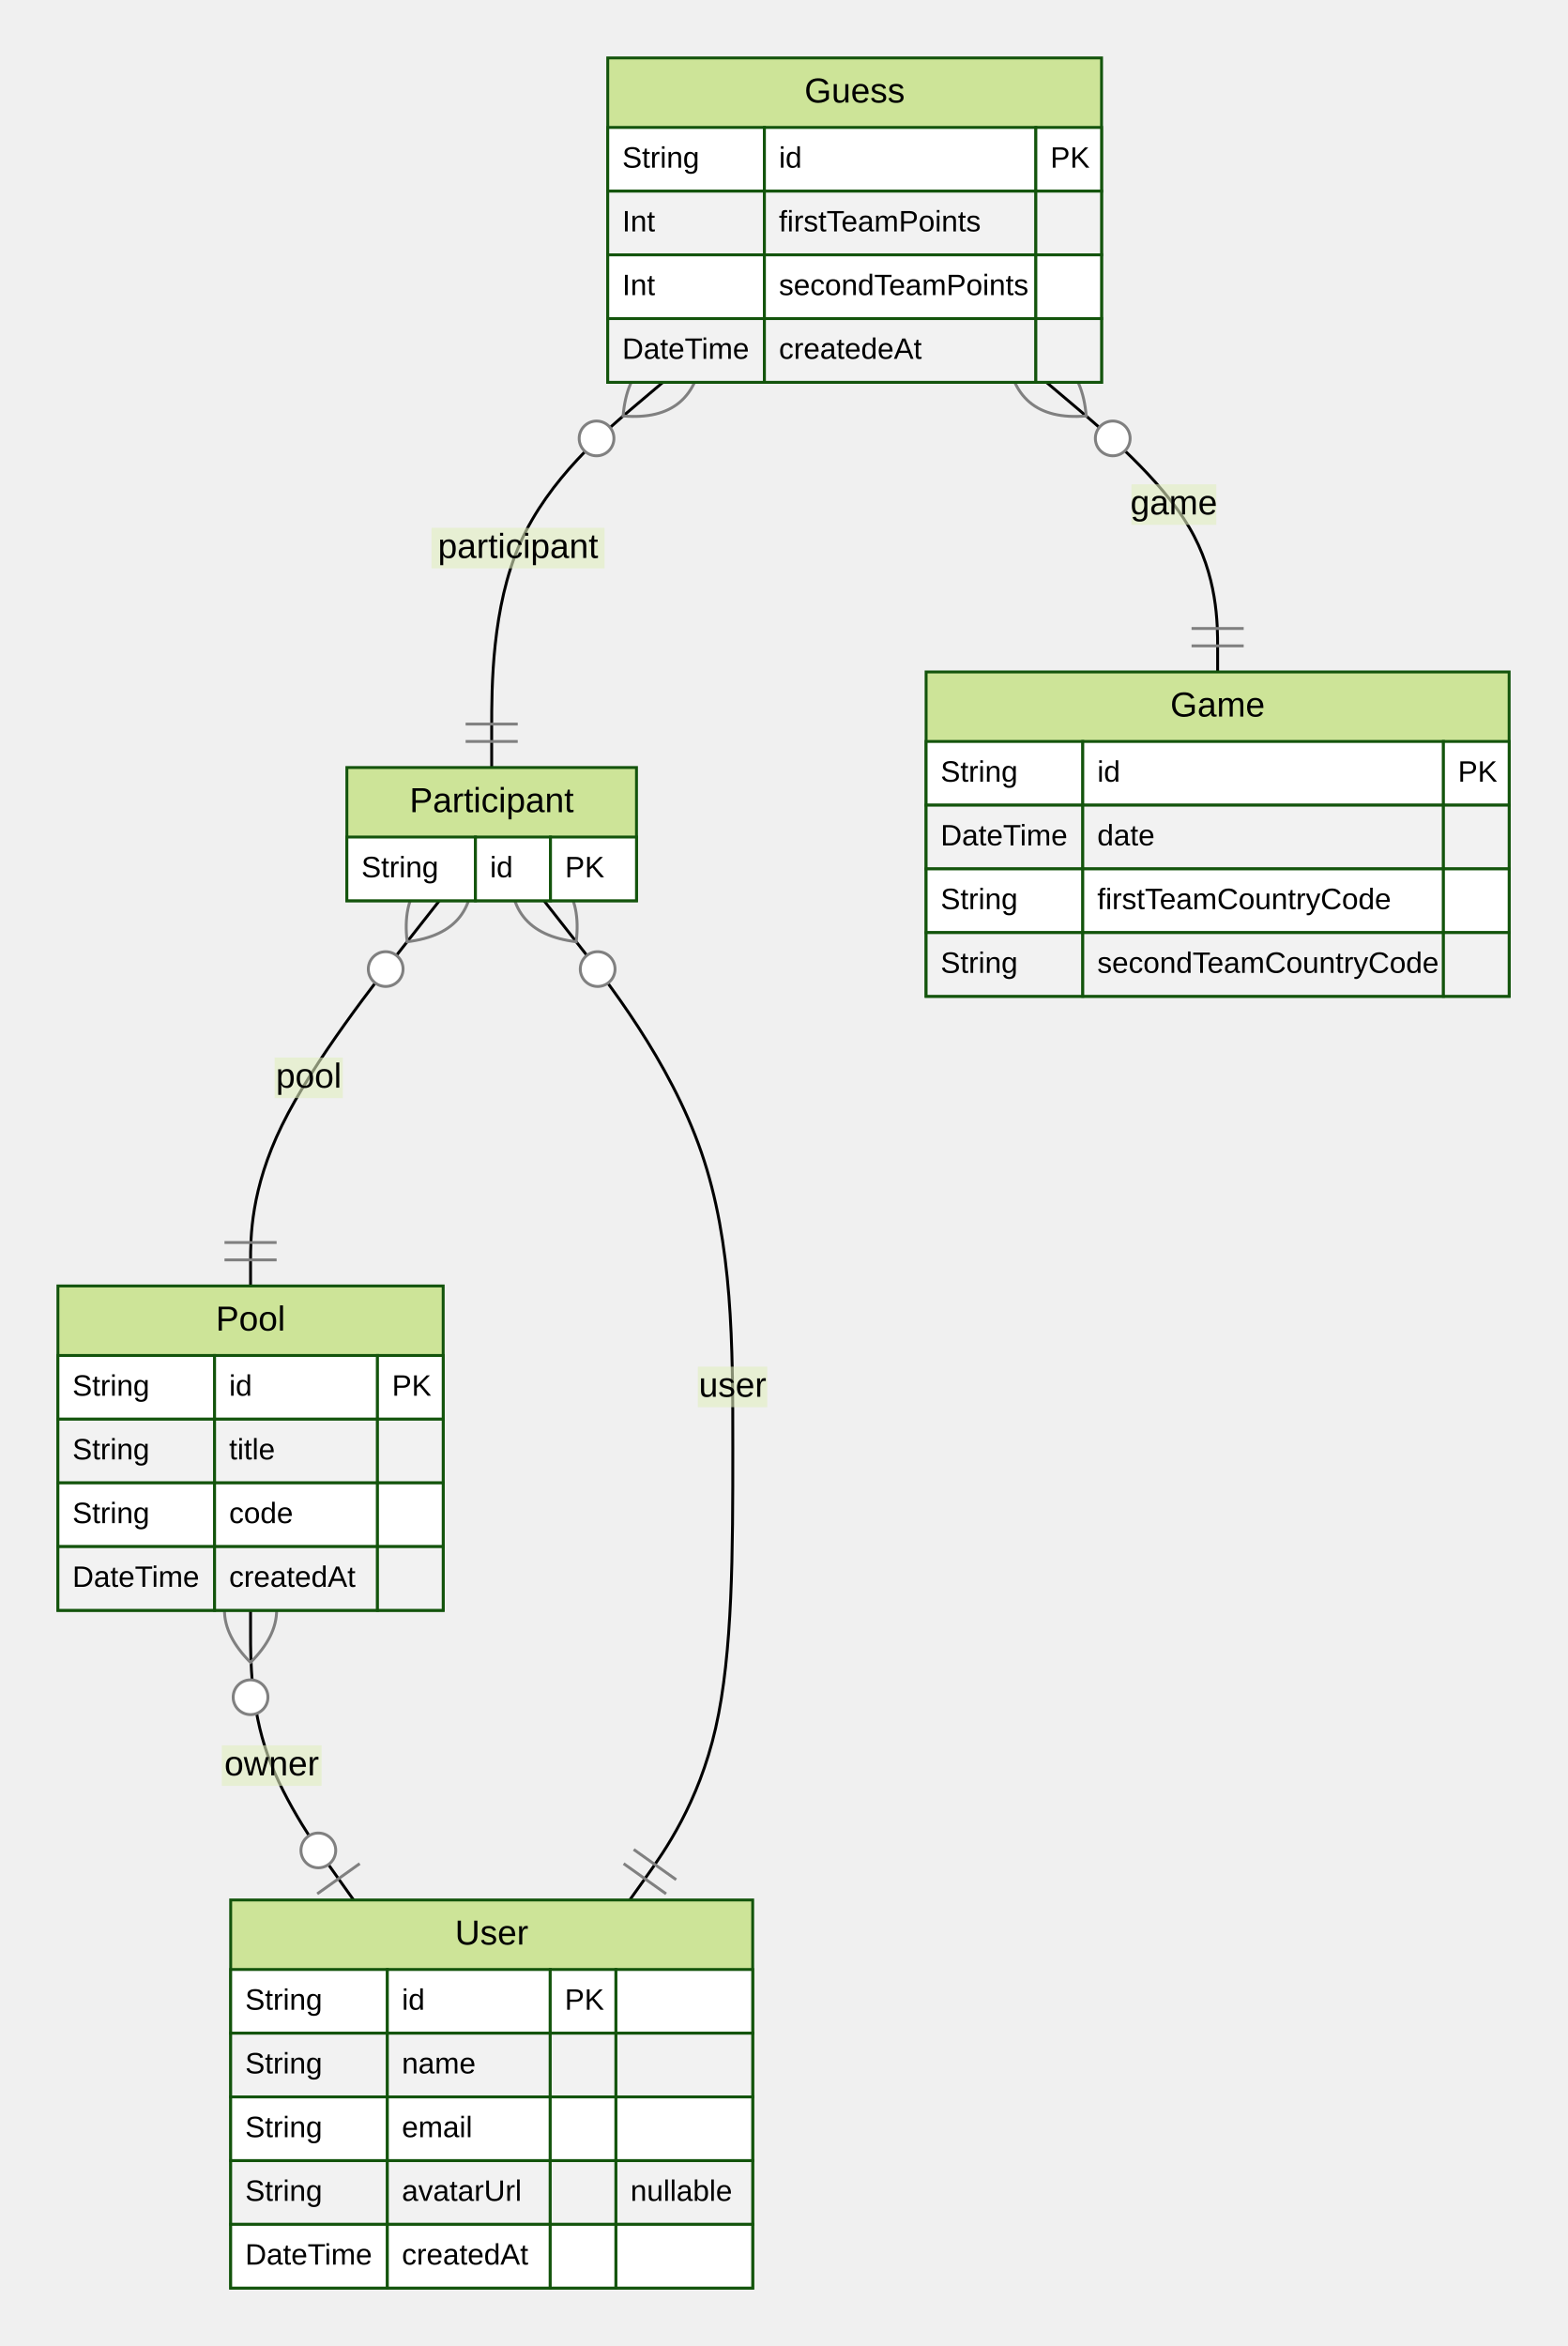
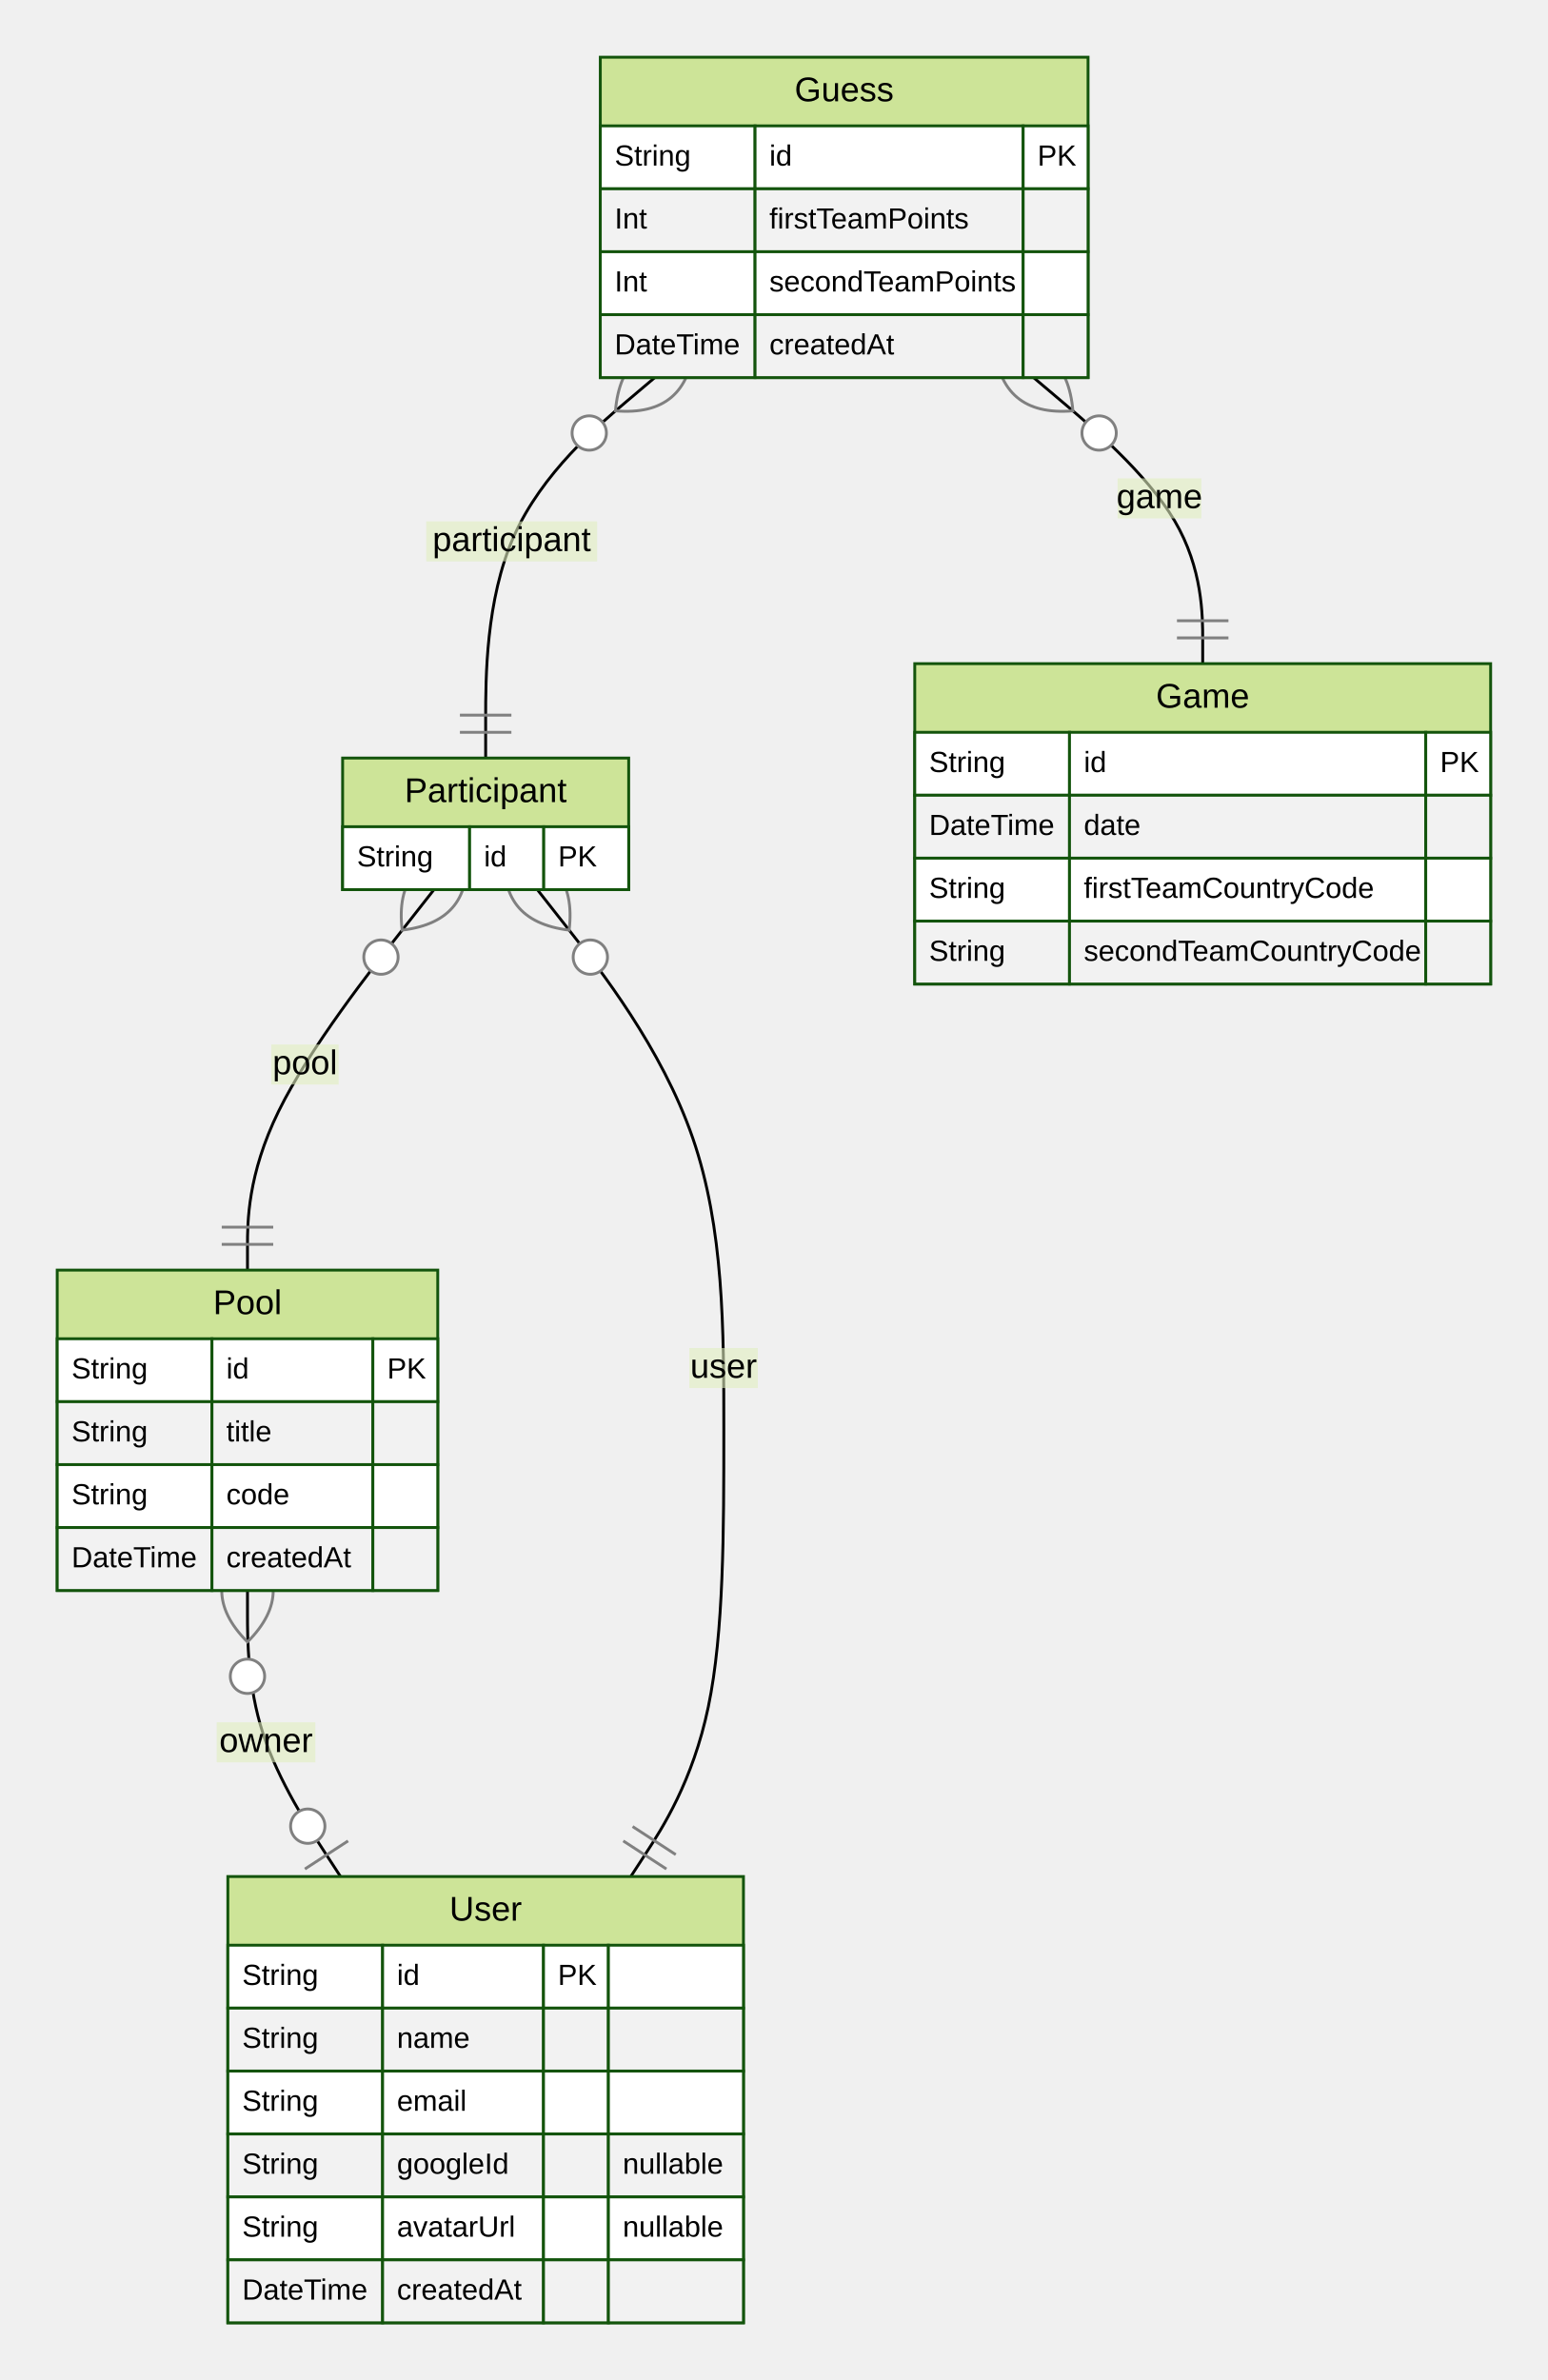
- <svg xmlns="http://www.w3.org/2000/svg" aria-labelledby="chart-title-mermaid-0 chart-desc-mermaid-0" role="img" viewBox="0 0 541.082 810" style="max-width: 541.082px; background-color: white;" width="100%" id="mermaid-0">
+ <svg xmlns="http://www.w3.org/2000/svg" aria-labelledby="chart-title-mermaid-0 chart-desc-mermaid-0" role="img" viewBox="0 0 541.082 832" style="max-width: 541.082px; background-color: white;" width="100%" id="mermaid-0">
  <style>#mermaid-0 {font-family:"trebuchet ms",verdana,arial,sans-serif;font-size:16px;fill:#000000;}#mermaid-0 .error-icon{fill:#552222;}#mermaid-0 .error-text{fill:#552222;stroke:#552222;}#mermaid-0 .edge-thickness-normal{stroke-width:2px;}#mermaid-0 .edge-thickness-thick{stroke-width:3.5px;}#mermaid-0 .edge-pattern-solid{stroke-dasharray:0;}#mermaid-0 .edge-pattern-dashed{stroke-dasharray:3;}#mermaid-0 .edge-pattern-dotted{stroke-dasharray:2;}#mermaid-0 .marker{fill:#000000;stroke:#000000;}#mermaid-0 .marker.cross{stroke:#000000;}#mermaid-0 svg{font-family:"trebuchet ms",verdana,arial,sans-serif;font-size:16px;}#mermaid-0 .entityBox{fill:#cde498;stroke:#13540c;}#mermaid-0 .attributeBoxOdd{fill:#ffffff;stroke:#13540c;}#mermaid-0 .attributeBoxEven{fill:#f2f2f2;stroke:#13540c;}#mermaid-0 .relationshipLabelBox{fill:hsl(78.158, 58.462%, 84.51%);opacity:0.7;background-color:hsl(78.158, 58.462%, 84.51%);}#mermaid-0 .relationshipLabelBox rect{opacity:0.5;}#mermaid-0 .relationshipLine{stroke:#000000;}#mermaid-0 :root{--mermaid-font-family:"trebuchet ms",verdana,arial,sans-serif;}</style>
  <g />
  <defs>
    <marker orient="auto" markerHeight="18" markerWidth="18" refY="9" refX="0" id="ONLY_ONE_START">
      <path d="M9,0 L9,18 M15,0 L15,18" fill="none" stroke="gray" />
    </marker>
  </defs>
  <defs>
    <marker orient="auto" markerHeight="18" markerWidth="18" refY="9" refX="18" id="ONLY_ONE_END">
      <path d="M3,0 L3,18 M9,0 L9,18" fill="none" stroke="gray" />
    </marker>
  </defs>
  <defs>
    <marker orient="auto" markerHeight="18" markerWidth="30" refY="9" refX="0" id="ZERO_OR_ONE_START">
      <circle r="6" cy="9" cx="21" fill="white" stroke="gray" />
      <path d="M9,0 L9,18" fill="none" stroke="gray" />
    </marker>
  </defs>
  <defs>
    <marker orient="auto" markerHeight="18" markerWidth="30" refY="9" refX="30" id="ZERO_OR_ONE_END">
      <circle r="6" cy="9" cx="9" fill="white" stroke="gray" />
      <path d="M21,0 L21,18" fill="none" stroke="gray" />
    </marker>
  </defs>
  <defs>
    <marker orient="auto" markerHeight="36" markerWidth="45" refY="18" refX="18" id="ONE_OR_MORE_START">
      <path d="M0,18 Q 18,0 36,18 Q 18,36 0,18 M42,9 L42,27" fill="none" stroke="gray" />
    </marker>
  </defs>
  <defs>
    <marker orient="auto" markerHeight="36" markerWidth="45" refY="18" refX="27" id="ONE_OR_MORE_END">
      <path d="M3,9 L3,27 M9,18 Q27,0 45,18 Q27,36 9,18" fill="none" stroke="gray" />
    </marker>
  </defs>
  <defs>
    <marker orient="auto" markerHeight="36" markerWidth="57" refY="18" refX="18" id="ZERO_OR_MORE_START">
      <circle r="6" cy="18" cx="48" fill="white" stroke="gray" />
      <path d="M0,18 Q18,0 36,18 Q18,36 0,18" fill="none" stroke="gray" />
    </marker>
  </defs>
  <defs>
    <marker orient="auto" markerHeight="36" markerWidth="57" refY="18" refX="39" id="ZERO_OR_MORE_END">
      <circle r="6" cy="18" cx="9" fill="white" stroke="gray" />
      <path d="M21,18 Q39,0 57,18 Q39,36 21,18" fill="none" stroke="gray" />
    </marker>
  </defs>
-   <path marker-start="url(#ZERO_OR_MORE_START)" marker-end="url(#ZERO_OR_ONE_END)" fill="none" stroke="gray" d="M86.513,556L86.513,564.333C86.513,572.667,86.513,589.333,92.443,606C98.373,622.667,110.233,639.333,116.163,647.667L122.093,656" class="er relationshipLine" />
-   <path marker-start="url(#ZERO_OR_MORE_START)" marker-end="url(#ONLY_ONE_END)" fill="none" stroke="gray" d="M187.835,311L198.7,324.833C209.565,338.667,231.296,366.333,242.161,397.833C253.026,429.333,253.026,464.667,253.026,500C253.026,535.333,253.026,570.667,247.096,596.667C241.167,622.667,229.307,639.333,223.377,647.667L217.447,656" class="er relationshipLine" />
+   <path marker-start="url(#ZERO_OR_MORE_START)" marker-end="url(#ZERO_OR_ONE_END)" fill="none" stroke="gray" d="M86.513,556L86.513,564.333C86.513,572.667,86.513,589.333,91.934,606C97.354,622.667,108.195,639.333,113.615,647.667L119.035,656" class="er relationshipLine" />
+   <path marker-start="url(#ZERO_OR_MORE_START)" marker-end="url(#ONLY_ONE_END)" fill="none" stroke="gray" d="M187.835,311L198.7,324.833C209.565,338.667,231.296,366.333,242.161,397.833C253.026,429.333,253.026,464.667,253.026,500C253.026,535.333,253.026,570.667,247.606,596.667C242.186,622.667,231.345,639.333,225.925,647.667L220.504,656" class="er relationshipLine" />
  <path marker-start="url(#ZERO_OR_MORE_START)" marker-end="url(#ONLY_ONE_END)" fill="none" stroke="gray" d="M151.705,311L140.839,324.833C129.974,338.667,108.244,366.333,97.378,388.5C86.513,410.667,86.513,427.333,86.513,435.667L86.513,444" class="er relationshipLine" />
  <path marker-start="url(#ZERO_OR_MORE_START)" marker-end="url(#ONLY_ONE_END)" fill="none" stroke="gray" d="M228.887,132L219.034,140.333C209.181,148.667,189.476,165.333,179.623,187.5C169.77,209.667,169.77,237.333,169.77,251.167L169.77,265" class="er relationshipLine" />
  <path marker-start="url(#ZERO_OR_MORE_START)" marker-end="url(#ONLY_ONE_END)" fill="none" stroke="gray" d="M361.309,132L371.162,140.333C381.015,148.667,400.72,165.333,410.573,182C420.426,198.667,420.426,215.333,420.426,223.667L420.426,232" class="er relationshipLine" />
  <g transform="translate(20,444 )" id="Pool">
    <rect height="112" width="133.026" y="0" x="0" stroke="gray" fill-opacity="100%" fill="honeydew" class="er entityBox" />
    <text transform="translate(66.51321,12)" style="font-family: &quot;trebuchet ms&quot;, verdana, arial, sans-serif;; font-size: 12px" text-anchor="middle" dominant-baseline="middle" y="0" x="0" id="entity-Pool" class="er entityLabel">Pool</text>
    <rect height="22" width="54.096" y="24" x="0" stroke="gray" fill-opacity="100%" fill="honeydew" class="er attributeBoxOdd" />
    <text transform="translate(5,35)" style="font-family: &quot;trebuchet ms&quot;, verdana, arial, sans-serif;; font-size: 10.2px" text-anchor="left" dominant-baseline="middle" y="0" x="0" id="entity-Pool-attr-1-type" class="er entityLabel">String</text>
    <rect height="22" width="56.243" y="24" x="54.096" stroke="gray" fill-opacity="100%" fill="honeydew" class="er attributeBoxOdd" />
    <text transform="translate(59.09555,35)" style="font-family: &quot;trebuchet ms&quot;, verdana, arial, sans-serif;; font-size: 10.2px" text-anchor="left" dominant-baseline="middle" y="0" x="0" id="entity-Pool-attr-1-name" class="er entityLabel">id</text>
    <rect height="22" width="22.688" y="24" x="110.339" stroke="gray" fill-opacity="100%" fill="honeydew" class="er attributeBoxOdd" />
    <text transform="translate(115.3387,35)" style="font-family: &quot;trebuchet ms&quot;, verdana, arial, sans-serif;; font-size: 10.2px" text-anchor="left" dominant-baseline="middle" y="0" x="0" id="entity-Pool-attr-1-key" class="er entityLabel">PK</text>
    <rect height="22" width="54.096" y="46" x="0" stroke="gray" fill-opacity="100%" fill="honeydew" class="er attributeBoxEven" />
    <text transform="translate(5,57)" style="font-family: &quot;trebuchet ms&quot;, verdana, arial, sans-serif;; font-size: 10.2px" text-anchor="left" dominant-baseline="middle" y="0" x="0" id="entity-Pool-attr-2-type" class="er entityLabel">String</text>
    <rect height="22" width="56.243" y="46" x="54.096" stroke="gray" fill-opacity="100%" fill="honeydew" class="er attributeBoxEven" />
    <text transform="translate(59.09555,57)" style="font-family: &quot;trebuchet ms&quot;, verdana, arial, sans-serif;; font-size: 10.2px" text-anchor="left" dominant-baseline="middle" y="0" x="0" id="entity-Pool-attr-2-name" class="er entityLabel">title</text>
    <rect height="22" width="22.688" y="46" x="110.339" stroke="gray" fill-opacity="100%" fill="honeydew" class="er attributeBoxEven" />
    <text transform="translate(115.3387,57)" style="font-family: &quot;trebuchet ms&quot;, verdana, arial, sans-serif;; font-size: 10.2px" text-anchor="left" dominant-baseline="middle" y="0" x="0" id="entity-Pool-attr-2-key" class="er entityLabel" />
    <rect height="22" width="54.096" y="68" x="0" stroke="gray" fill-opacity="100%" fill="honeydew" class="er attributeBoxOdd" />
    <text transform="translate(5,79)" style="font-family: &quot;trebuchet ms&quot;, verdana, arial, sans-serif;; font-size: 10.2px" text-anchor="left" dominant-baseline="middle" y="0" x="0" id="entity-Pool-attr-3-type" class="er entityLabel">String</text>
    <rect height="22" width="56.243" y="68" x="54.096" stroke="gray" fill-opacity="100%" fill="honeydew" class="er attributeBoxOdd" />
    <text transform="translate(59.09555,79)" style="font-family: &quot;trebuchet ms&quot;, verdana, arial, sans-serif;; font-size: 10.2px" text-anchor="left" dominant-baseline="middle" y="0" x="0" id="entity-Pool-attr-3-name" class="er entityLabel">code</text>
    <rect height="22" width="22.688" y="68" x="110.339" stroke="gray" fill-opacity="100%" fill="honeydew" class="er attributeBoxOdd" />
    <text transform="translate(115.3387,79)" style="font-family: &quot;trebuchet ms&quot;, verdana, arial, sans-serif;; font-size: 10.2px" text-anchor="left" dominant-baseline="middle" y="0" x="0" id="entity-Pool-attr-3-key" class="er entityLabel" />
    <rect height="22" width="54.096" y="90" x="0" stroke="gray" fill-opacity="100%" fill="honeydew" class="er attributeBoxEven" />
    <text transform="translate(5,101)" style="font-family: &quot;trebuchet ms&quot;, verdana, arial, sans-serif;; font-size: 10.2px" text-anchor="left" dominant-baseline="middle" y="0" x="0" id="entity-Pool-attr-4-type" class="er entityLabel">DateTime</text>
    <rect height="22" width="56.243" y="90" x="54.096" stroke="gray" fill-opacity="100%" fill="honeydew" class="er attributeBoxEven" />
    <text transform="translate(59.09555,101)" style="font-family: &quot;trebuchet ms&quot;, verdana, arial, sans-serif;; font-size: 10.2px" text-anchor="left" dominant-baseline="middle" y="0" x="0" id="entity-Pool-attr-4-name" class="er entityLabel">createdAt</text>
    <rect height="22" width="22.688" y="90" x="110.339" stroke="gray" fill-opacity="100%" fill="honeydew" class="er attributeBoxEven" />
    <text transform="translate(115.3387,101)" style="font-family: &quot;trebuchet ms&quot;, verdana, arial, sans-serif;; font-size: 10.2px" text-anchor="left" dominant-baseline="middle" y="0" x="0" id="entity-Pool-attr-4-key" class="er entityLabel" />
  </g>
  <g transform="translate(119.7698,265 )" id="Participant">
    <rect height="46" width="100" y="0" x="0" stroke="gray" fill-opacity="100%" fill="honeydew" class="er entityBox" />
    <text transform="translate(50,12)" style="font-family: &quot;trebuchet ms&quot;, verdana, arial, sans-serif;; font-size: 12px" text-anchor="middle" dominant-baseline="middle" y="0" x="0" id="entity-Participant" class="er entityLabel">Participant</text>
    <rect height="22" width="44.399" y="24" x="0" stroke="gray" fill-opacity="100%" fill="honeydew" class="er attributeBoxOdd" />
    <text transform="translate(5,35)" style="font-family: &quot;trebuchet ms&quot;, verdana, arial, sans-serif;; font-size: 10.2px" text-anchor="left" dominant-baseline="middle" y="0" x="0" id="entity-Participant-attr-1-type" class="er entityLabel">String</text>
    <rect height="22" width="25.911" y="24" x="44.399" stroke="gray" fill-opacity="100%" fill="honeydew" class="er attributeBoxOdd" />
    <text transform="translate(49.39862,35)" style="font-family: &quot;trebuchet ms&quot;, verdana, arial, sans-serif;; font-size: 10.2px" text-anchor="left" dominant-baseline="middle" y="0" x="0" id="entity-Participant-attr-1-name" class="er entityLabel">id</text>
    <rect height="22" width="29.69" y="24" x="70.31" stroke="gray" fill-opacity="100%" fill="honeydew" class="er attributeBoxOdd" />
    <text transform="translate(75.30976,35)" style="font-family: &quot;trebuchet ms&quot;, verdana, arial, sans-serif;; font-size: 10.2px" text-anchor="left" dominant-baseline="middle" y="0" x="0" id="entity-Participant-attr-1-key" class="er entityLabel">PK</text>
  </g>
  <g transform="translate(79.65034,656 )" id="User">
-     <rect height="134" width="180.239" y="0" x="0" stroke="gray" fill-opacity="100%" fill="honeydew" class="er entityBox" />
+     <rect height="156" width="180.239" y="0" x="0" stroke="gray" fill-opacity="100%" fill="honeydew" class="er entityBox" />
    <text transform="translate(90.11948,12)" style="font-family: &quot;trebuchet ms&quot;, verdana, arial, sans-serif;; font-size: 12px" text-anchor="middle" dominant-baseline="middle" y="0" x="0" id="entity-User" class="er entityLabel">User</text>
    <rect height="22" width="54.096" y="24" x="0" stroke="gray" fill-opacity="100%" fill="honeydew" class="er attributeBoxOdd" />
    <text transform="translate(5,35)" style="font-family: &quot;trebuchet ms&quot;, verdana, arial, sans-serif;; font-size: 10.2px" text-anchor="left" dominant-baseline="middle" y="0" x="0" id="entity-User-attr-1-type" class="er entityLabel">String</text>
    <rect height="22" width="56.243" y="24" x="54.096" stroke="gray" fill-opacity="100%" fill="honeydew" class="er attributeBoxOdd" />
    <text transform="translate(59.09555,35)" style="font-family: &quot;trebuchet ms&quot;, verdana, arial, sans-serif;; font-size: 10.2px" text-anchor="left" dominant-baseline="middle" y="0" x="0" id="entity-User-attr-1-name" class="er entityLabel">id</text>
    <rect height="22" width="22.688" y="24" x="110.339" stroke="gray" fill-opacity="100%" fill="honeydew" class="er attributeBoxOdd" />
    <text transform="translate(115.3387,35)" style="font-family: &quot;trebuchet ms&quot;, verdana, arial, sans-serif;; font-size: 10.2px" text-anchor="left" dominant-baseline="middle" y="0" x="0" id="entity-User-attr-1-key" class="er entityLabel">PK</text>
    <rect height="22" width="47.213" y="24" x="133.026" stroke="gray" fill-opacity="100%" fill="honeydew" class="er attributeBoxOdd" />
    <text transform="translate(138.0264,35)" style="font-family: &quot;trebuchet ms&quot;, verdana, arial, sans-serif;; font-size: 10.2px" text-anchor="left" dominant-baseline="middle" y="0" x="0" id="entity-User-attr-1-comment" class="er entityLabel" />
    <rect height="22" width="54.096" y="46" x="0" stroke="gray" fill-opacity="100%" fill="honeydew" class="er attributeBoxEven" />
    <text transform="translate(5,57)" style="font-family: &quot;trebuchet ms&quot;, verdana, arial, sans-serif;; font-size: 10.2px" text-anchor="left" dominant-baseline="middle" y="0" x="0" id="entity-User-attr-2-type" class="er entityLabel">String</text>
    <rect height="22" width="56.243" y="46" x="54.096" stroke="gray" fill-opacity="100%" fill="honeydew" class="er attributeBoxEven" />
    <text transform="translate(59.09555,57)" style="font-family: &quot;trebuchet ms&quot;, verdana, arial, sans-serif;; font-size: 10.2px" text-anchor="left" dominant-baseline="middle" y="0" x="0" id="entity-User-attr-2-name" class="er entityLabel">name</text>
    <rect height="22" width="22.688" y="46" x="110.339" stroke="gray" fill-opacity="100%" fill="honeydew" class="er attributeBoxEven" />
    <text transform="translate(115.3387,57)" style="font-family: &quot;trebuchet ms&quot;, verdana, arial, sans-serif;; font-size: 10.2px" text-anchor="left" dominant-baseline="middle" y="0" x="0" id="entity-User-attr-2-key" class="er entityLabel" />
    <rect height="22" width="47.213" y="46" x="133.026" stroke="gray" fill-opacity="100%" fill="honeydew" class="er attributeBoxEven" />
    <text transform="translate(138.0264,57)" style="font-family: &quot;trebuchet ms&quot;, verdana, arial, sans-serif;; font-size: 10.2px" text-anchor="left" dominant-baseline="middle" y="0" x="0" id="entity-User-attr-2-comment" class="er entityLabel" />
    <rect height="22" width="54.096" y="68" x="0" stroke="gray" fill-opacity="100%" fill="honeydew" class="er attributeBoxOdd" />
    <text transform="translate(5,79)" style="font-family: &quot;trebuchet ms&quot;, verdana, arial, sans-serif;; font-size: 10.2px" text-anchor="left" dominant-baseline="middle" y="0" x="0" id="entity-User-attr-3-type" class="er entityLabel">String</text>
    <rect height="22" width="56.243" y="68" x="54.096" stroke="gray" fill-opacity="100%" fill="honeydew" class="er attributeBoxOdd" />
    <text transform="translate(59.09555,79)" style="font-family: &quot;trebuchet ms&quot;, verdana, arial, sans-serif;; font-size: 10.2px" text-anchor="left" dominant-baseline="middle" y="0" x="0" id="entity-User-attr-3-name" class="er entityLabel">email</text>
    <rect height="22" width="22.688" y="68" x="110.339" stroke="gray" fill-opacity="100%" fill="honeydew" class="er attributeBoxOdd" />
    <text transform="translate(115.3387,79)" style="font-family: &quot;trebuchet ms&quot;, verdana, arial, sans-serif;; font-size: 10.2px" text-anchor="left" dominant-baseline="middle" y="0" x="0" id="entity-User-attr-3-key" class="er entityLabel" />
    <rect height="22" width="47.213" y="68" x="133.026" stroke="gray" fill-opacity="100%" fill="honeydew" class="er attributeBoxOdd" />
    <text transform="translate(138.0264,79)" style="font-family: &quot;trebuchet ms&quot;, verdana, arial, sans-serif;; font-size: 10.2px" text-anchor="left" dominant-baseline="middle" y="0" x="0" id="entity-User-attr-3-comment" class="er entityLabel" />
    <rect height="22" width="54.096" y="90" x="0" stroke="gray" fill-opacity="100%" fill="honeydew" class="er attributeBoxEven" />
    <text transform="translate(5,101)" style="font-family: &quot;trebuchet ms&quot;, verdana, arial, sans-serif;; font-size: 10.2px" text-anchor="left" dominant-baseline="middle" y="0" x="0" id="entity-User-attr-4-type" class="er entityLabel">String</text>
    <rect height="22" width="56.243" y="90" x="54.096" stroke="gray" fill-opacity="100%" fill="honeydew" class="er attributeBoxEven" />
-     <text transform="translate(59.09555,101)" style="font-family: &quot;trebuchet ms&quot;, verdana, arial, sans-serif;; font-size: 10.2px" text-anchor="left" dominant-baseline="middle" y="0" x="0" id="entity-User-attr-4-name" class="er entityLabel">avatarUrl</text>
+     <text transform="translate(59.09555,101)" style="font-family: &quot;trebuchet ms&quot;, verdana, arial, sans-serif;; font-size: 10.2px" text-anchor="left" dominant-baseline="middle" y="0" x="0" id="entity-User-attr-4-name" class="er entityLabel">googleId</text>
    <rect height="22" width="22.688" y="90" x="110.339" stroke="gray" fill-opacity="100%" fill="honeydew" class="er attributeBoxEven" />
    <text transform="translate(115.3387,101)" style="font-family: &quot;trebuchet ms&quot;, verdana, arial, sans-serif;; font-size: 10.2px" text-anchor="left" dominant-baseline="middle" y="0" x="0" id="entity-User-attr-4-key" class="er entityLabel" />
    <rect height="22" width="47.213" y="90" x="133.026" stroke="gray" fill-opacity="100%" fill="honeydew" class="er attributeBoxEven" />
    <text transform="translate(138.0264,101)" style="font-family: &quot;trebuchet ms&quot;, verdana, arial, sans-serif;; font-size: 10.2px" text-anchor="left" dominant-baseline="middle" y="0" x="0" id="entity-User-attr-4-comment" class="er entityLabel">nullable</text>
    <rect height="22" width="54.096" y="112" x="0" stroke="gray" fill-opacity="100%" fill="honeydew" class="er attributeBoxOdd" />
-     <text transform="translate(5,123)" style="font-family: &quot;trebuchet ms&quot;, verdana, arial, sans-serif;; font-size: 10.2px" text-anchor="left" dominant-baseline="middle" y="0" x="0" id="entity-User-attr-5-type" class="er entityLabel">DateTime</text>
+     <text transform="translate(5,123)" style="font-family: &quot;trebuchet ms&quot;, verdana, arial, sans-serif;; font-size: 10.2px" text-anchor="left" dominant-baseline="middle" y="0" x="0" id="entity-User-attr-5-type" class="er entityLabel">String</text>
    <rect height="22" width="56.243" y="112" x="54.096" stroke="gray" fill-opacity="100%" fill="honeydew" class="er attributeBoxOdd" />
-     <text transform="translate(59.09555,123)" style="font-family: &quot;trebuchet ms&quot;, verdana, arial, sans-serif;; font-size: 10.2px" text-anchor="left" dominant-baseline="middle" y="0" x="0" id="entity-User-attr-5-name" class="er entityLabel">createdAt</text>
+     <text transform="translate(59.09555,123)" style="font-family: &quot;trebuchet ms&quot;, verdana, arial, sans-serif;; font-size: 10.2px" text-anchor="left" dominant-baseline="middle" y="0" x="0" id="entity-User-attr-5-name" class="er entityLabel">avatarUrl</text>
    <rect height="22" width="22.688" y="112" x="110.339" stroke="gray" fill-opacity="100%" fill="honeydew" class="er attributeBoxOdd" />
    <text transform="translate(115.3387,123)" style="font-family: &quot;trebuchet ms&quot;, verdana, arial, sans-serif;; font-size: 10.2px" text-anchor="left" dominant-baseline="middle" y="0" x="0" id="entity-User-attr-5-key" class="er entityLabel" />
    <rect height="22" width="47.213" y="112" x="133.026" stroke="gray" fill-opacity="100%" fill="honeydew" class="er attributeBoxOdd" />
-     <text transform="translate(138.0264,123)" style="font-family: &quot;trebuchet ms&quot;, verdana, arial, sans-serif;; font-size: 10.2px" text-anchor="left" dominant-baseline="middle" y="0" x="0" id="entity-User-attr-5-comment" class="er entityLabel" />
+     <text transform="translate(138.0264,123)" style="font-family: &quot;trebuchet ms&quot;, verdana, arial, sans-serif;; font-size: 10.2px" text-anchor="left" dominant-baseline="middle" y="0" x="0" id="entity-User-attr-5-comment" class="er entityLabel">nullable</text>
+     <rect height="22" width="54.096" y="134" x="0" stroke="gray" fill-opacity="100%" fill="honeydew" class="er attributeBoxEven" />
+     <text transform="translate(5,145)" style="font-family: &quot;trebuchet ms&quot;, verdana, arial, sans-serif;; font-size: 10.2px" text-anchor="left" dominant-baseline="middle" y="0" x="0" id="entity-User-attr-6-type" class="er entityLabel">DateTime</text>
+     <rect height="22" width="56.243" y="134" x="54.096" stroke="gray" fill-opacity="100%" fill="honeydew" class="er attributeBoxEven" />
+     <text transform="translate(59.09555,145)" style="font-family: &quot;trebuchet ms&quot;, verdana, arial, sans-serif;; font-size: 10.2px" text-anchor="left" dominant-baseline="middle" y="0" x="0" id="entity-User-attr-6-name" class="er entityLabel">createdAt</text>
+     <rect height="22" width="22.688" y="134" x="110.339" stroke="gray" fill-opacity="100%" fill="honeydew" class="er attributeBoxEven" />
+     <text transform="translate(115.3387,145)" style="font-family: &quot;trebuchet ms&quot;, verdana, arial, sans-serif;; font-size: 10.2px" text-anchor="left" dominant-baseline="middle" y="0" x="0" id="entity-User-attr-6-key" class="er entityLabel" />
+     <rect height="22" width="47.213" y="134" x="133.026" stroke="gray" fill-opacity="100%" fill="honeydew" class="er attributeBoxEven" />
+     <text transform="translate(138.0264,145)" style="font-family: &quot;trebuchet ms&quot;, verdana, arial, sans-serif;; font-size: 10.2px" text-anchor="left" dominant-baseline="middle" y="0" x="0" id="entity-User-attr-6-comment" class="er entityLabel" />
  </g>
  <g transform="translate(319.7698,232 )" id="Game">
    <rect height="112" width="201.312" y="0" x="0" stroke="gray" fill-opacity="100%" fill="honeydew" class="er entityBox" />
    <text transform="translate(100.6562,12)" style="font-family: &quot;trebuchet ms&quot;, verdana, arial, sans-serif;; font-size: 12px" text-anchor="middle" dominant-baseline="middle" y="0" x="0" id="entity-Game" class="er entityLabel">Game</text>
    <rect height="22" width="54.096" y="24" x="0" stroke="gray" fill-opacity="100%" fill="honeydew" class="er attributeBoxOdd" />
    <text transform="translate(5,35)" style="font-family: &quot;trebuchet ms&quot;, verdana, arial, sans-serif;; font-size: 10.2px" text-anchor="left" dominant-baseline="middle" y="0" x="0" id="entity-Game-attr-1-type" class="er entityLabel">String</text>
    <rect height="22" width="124.529" y="24" x="54.096" stroke="gray" fill-opacity="100%" fill="honeydew" class="er attributeBoxOdd" />
    <text transform="translate(59.09555,35)" style="font-family: &quot;trebuchet ms&quot;, verdana, arial, sans-serif;; font-size: 10.2px" text-anchor="left" dominant-baseline="middle" y="0" x="0" id="entity-Game-attr-1-name" class="er entityLabel">id</text>
    <rect height="22" width="22.688" y="24" x="178.625" stroke="gray" fill-opacity="100%" fill="honeydew" class="er attributeBoxOdd" />
    <text transform="translate(183.6248,35)" style="font-family: &quot;trebuchet ms&quot;, verdana, arial, sans-serif;; font-size: 10.2px" text-anchor="left" dominant-baseline="middle" y="0" x="0" id="entity-Game-attr-1-key" class="er entityLabel">PK</text>
    <rect height="22" width="54.096" y="46" x="0" stroke="gray" fill-opacity="100%" fill="honeydew" class="er attributeBoxEven" />
    <text transform="translate(5,57)" style="font-family: &quot;trebuchet ms&quot;, verdana, arial, sans-serif;; font-size: 10.2px" text-anchor="left" dominant-baseline="middle" y="0" x="0" id="entity-Game-attr-2-type" class="er entityLabel">DateTime</text>
    <rect height="22" width="124.529" y="46" x="54.096" stroke="gray" fill-opacity="100%" fill="honeydew" class="er attributeBoxEven" />
    <text transform="translate(59.09555,57)" style="font-family: &quot;trebuchet ms&quot;, verdana, arial, sans-serif;; font-size: 10.2px" text-anchor="left" dominant-baseline="middle" y="0" x="0" id="entity-Game-attr-2-name" class="er entityLabel">date</text>
    <rect height="22" width="22.688" y="46" x="178.625" stroke="gray" fill-opacity="100%" fill="honeydew" class="er attributeBoxEven" />
    <text transform="translate(183.6248,57)" style="font-family: &quot;trebuchet ms&quot;, verdana, arial, sans-serif;; font-size: 10.2px" text-anchor="left" dominant-baseline="middle" y="0" x="0" id="entity-Game-attr-2-key" class="er entityLabel" />
    <rect height="22" width="54.096" y="68" x="0" stroke="gray" fill-opacity="100%" fill="honeydew" class="er attributeBoxOdd" />
    <text transform="translate(5,79)" style="font-family: &quot;trebuchet ms&quot;, verdana, arial, sans-serif;; font-size: 10.2px" text-anchor="left" dominant-baseline="middle" y="0" x="0" id="entity-Game-attr-3-type" class="er entityLabel">String</text>
    <rect height="22" width="124.529" y="68" x="54.096" stroke="gray" fill-opacity="100%" fill="honeydew" class="er attributeBoxOdd" />
    <text transform="translate(59.09555,79)" style="font-family: &quot;trebuchet ms&quot;, verdana, arial, sans-serif;; font-size: 10.2px" text-anchor="left" dominant-baseline="middle" y="0" x="0" id="entity-Game-attr-3-name" class="er entityLabel">firstTeamCountryCode</text>
    <rect height="22" width="22.688" y="68" x="178.625" stroke="gray" fill-opacity="100%" fill="honeydew" class="er attributeBoxOdd" />
    <text transform="translate(183.6248,79)" style="font-family: &quot;trebuchet ms&quot;, verdana, arial, sans-serif;; font-size: 10.2px" text-anchor="left" dominant-baseline="middle" y="0" x="0" id="entity-Game-attr-3-key" class="er entityLabel" />
    <rect height="22" width="54.096" y="90" x="0" stroke="gray" fill-opacity="100%" fill="honeydew" class="er attributeBoxEven" />
    <text transform="translate(5,101)" style="font-family: &quot;trebuchet ms&quot;, verdana, arial, sans-serif;; font-size: 10.2px" text-anchor="left" dominant-baseline="middle" y="0" x="0" id="entity-Game-attr-4-type" class="er entityLabel">String</text>
    <rect height="22" width="124.529" y="90" x="54.096" stroke="gray" fill-opacity="100%" fill="honeydew" class="er attributeBoxEven" />
    <text transform="translate(59.09555,101)" style="font-family: &quot;trebuchet ms&quot;, verdana, arial, sans-serif;; font-size: 10.2px" text-anchor="left" dominant-baseline="middle" y="0" x="0" id="entity-Game-attr-4-name" class="er entityLabel">secondTeamCountryCode</text>
    <rect height="22" width="22.688" y="90" x="178.625" stroke="gray" fill-opacity="100%" fill="honeydew" class="er attributeBoxEven" />
    <text transform="translate(183.6248,101)" style="font-family: &quot;trebuchet ms&quot;, verdana, arial, sans-serif;; font-size: 10.2px" text-anchor="left" dominant-baseline="middle" y="0" x="0" id="entity-Game-attr-4-key" class="er entityLabel" />
  </g>
  <g transform="translate(209.8457,20 )" id="Guess">
    <rect height="112" width="170.504" y="0" x="0" stroke="gray" fill-opacity="100%" fill="honeydew" class="er entityBox" />
    <text transform="translate(85.2522,12)" style="font-family: &quot;trebuchet ms&quot;, verdana, arial, sans-serif;; font-size: 12px" text-anchor="middle" dominant-baseline="middle" y="0" x="0" id="entity-Guess" class="er entityLabel">Guess</text>
    <rect height="22" width="54.096" y="24" x="0" stroke="gray" fill-opacity="100%" fill="honeydew" class="er attributeBoxOdd" />
    <text transform="translate(5,35)" style="font-family: &quot;trebuchet ms&quot;, verdana, arial, sans-serif;; font-size: 10.2px" text-anchor="left" dominant-baseline="middle" y="0" x="0" id="entity-Guess-attr-1-type" class="er entityLabel">String</text>
    <rect height="22" width="93.721" y="24" x="54.096" stroke="gray" fill-opacity="100%" fill="honeydew" class="er attributeBoxOdd" />
    <text transform="translate(59.09555,35)" style="font-family: &quot;trebuchet ms&quot;, verdana, arial, sans-serif;; font-size: 10.2px" text-anchor="left" dominant-baseline="middle" y="0" x="0" id="entity-Guess-attr-1-name" class="er entityLabel">id</text>
    <rect height="22" width="22.688" y="24" x="147.817" stroke="gray" fill-opacity="100%" fill="honeydew" class="er attributeBoxOdd" />
    <text transform="translate(152.8167,35)" style="font-family: &quot;trebuchet ms&quot;, verdana, arial, sans-serif;; font-size: 10.2px" text-anchor="left" dominant-baseline="middle" y="0" x="0" id="entity-Guess-attr-1-key" class="er entityLabel">PK</text>
    <rect height="22" width="54.096" y="46" x="0" stroke="gray" fill-opacity="100%" fill="honeydew" class="er attributeBoxEven" />
    <text transform="translate(5,57)" style="font-family: &quot;trebuchet ms&quot;, verdana, arial, sans-serif;; font-size: 10.2px" text-anchor="left" dominant-baseline="middle" y="0" x="0" id="entity-Guess-attr-2-type" class="er entityLabel">Int</text>
    <rect height="22" width="93.721" y="46" x="54.096" stroke="gray" fill-opacity="100%" fill="honeydew" class="er attributeBoxEven" />
    <text transform="translate(59.09555,57)" style="font-family: &quot;trebuchet ms&quot;, verdana, arial, sans-serif;; font-size: 10.2px" text-anchor="left" dominant-baseline="middle" y="0" x="0" id="entity-Guess-attr-2-name" class="er entityLabel">firstTeamPoints</text>
    <rect height="22" width="22.688" y="46" x="147.817" stroke="gray" fill-opacity="100%" fill="honeydew" class="er attributeBoxEven" />
    <text transform="translate(152.8167,57)" style="font-family: &quot;trebuchet ms&quot;, verdana, arial, sans-serif;; font-size: 10.2px" text-anchor="left" dominant-baseline="middle" y="0" x="0" id="entity-Guess-attr-2-key" class="er entityLabel" />
    <rect height="22" width="54.096" y="68" x="0" stroke="gray" fill-opacity="100%" fill="honeydew" class="er attributeBoxOdd" />
    <text transform="translate(5,79)" style="font-family: &quot;trebuchet ms&quot;, verdana, arial, sans-serif;; font-size: 10.2px" text-anchor="left" dominant-baseline="middle" y="0" x="0" id="entity-Guess-attr-3-type" class="er entityLabel">Int</text>
    <rect height="22" width="93.721" y="68" x="54.096" stroke="gray" fill-opacity="100%" fill="honeydew" class="er attributeBoxOdd" />
    <text transform="translate(59.09555,79)" style="font-family: &quot;trebuchet ms&quot;, verdana, arial, sans-serif;; font-size: 10.2px" text-anchor="left" dominant-baseline="middle" y="0" x="0" id="entity-Guess-attr-3-name" class="er entityLabel">secondTeamPoints</text>
    <rect height="22" width="22.688" y="68" x="147.817" stroke="gray" fill-opacity="100%" fill="honeydew" class="er attributeBoxOdd" />
    <text transform="translate(152.8167,79)" style="font-family: &quot;trebuchet ms&quot;, verdana, arial, sans-serif;; font-size: 10.2px" text-anchor="left" dominant-baseline="middle" y="0" x="0" id="entity-Guess-attr-3-key" class="er entityLabel" />
    <rect height="22" width="54.096" y="90" x="0" stroke="gray" fill-opacity="100%" fill="honeydew" class="er attributeBoxEven" />
    <text transform="translate(5,101)" style="font-family: &quot;trebuchet ms&quot;, verdana, arial, sans-serif;; font-size: 10.2px" text-anchor="left" dominant-baseline="middle" y="0" x="0" id="entity-Guess-attr-4-type" class="er entityLabel">DateTime</text>
    <rect height="22" width="93.721" y="90" x="54.096" stroke="gray" fill-opacity="100%" fill="honeydew" class="er attributeBoxEven" />
-     <text transform="translate(59.09555,101)" style="font-family: &quot;trebuchet ms&quot;, verdana, arial, sans-serif;; font-size: 10.2px" text-anchor="left" dominant-baseline="middle" y="0" x="0" id="entity-Guess-attr-4-name" class="er entityLabel">createdeAt</text>
+     <text transform="translate(59.09555,101)" style="font-family: &quot;trebuchet ms&quot;, verdana, arial, sans-serif;; font-size: 10.2px" text-anchor="left" dominant-baseline="middle" y="0" x="0" id="entity-Guess-attr-4-name" class="er entityLabel">createdAt</text>
    <rect height="22" width="22.688" y="90" x="147.817" stroke="gray" fill-opacity="100%" fill="honeydew" class="er attributeBoxEven" />
    <text transform="translate(152.8167,101)" style="font-family: &quot;trebuchet ms&quot;, verdana, arial, sans-serif;; font-size: 10.2px" text-anchor="left" dominant-baseline="middle" y="0" x="0" id="entity-Guess-attr-4-key" class="er entityLabel" />
  </g>
-   <rect fill-opacity="85%" fill="white" height="14" width="34.471" y="602.592" x="76.574" class="er relationshipLabelBox" />
-   <text style="font-family: &quot;trebuchet ms&quot;, verdana, arial, sans-serif;; font-size: 12px" dominant-baseline="middle" text-anchor="middle" y="609.592" x="93.81" id="rel1" class="er relationshipLabel">owner</text>
-   <rect fill-opacity="85%" fill="white" height="14" width="23.959" y="471.862" x="240.96" class="er relationshipLabelBox" />
-   <text style="font-family: &quot;trebuchet ms&quot;, verdana, arial, sans-serif;; font-size: 12px" dominant-baseline="middle" text-anchor="middle" y="478.862" x="252.94" id="rel2" class="er relationshipLabel">user</text>
+   <rect fill-opacity="85%" fill="white" height="14" width="34.471" y="602.078" x="75.759" class="er relationshipLabelBox" />
+   <text style="font-family: &quot;trebuchet ms&quot;, verdana, arial, sans-serif;; font-size: 12px" dominant-baseline="middle" text-anchor="middle" y="609.078" x="92.994" id="rel1" class="er relationshipLabel">owner</text>
+   <rect fill-opacity="85%" fill="white" height="14" width="23.959" y="471.248" x="240.952" class="er relationshipLabelBox" />
+   <text style="font-family: &quot;trebuchet ms&quot;, verdana, arial, sans-serif;; font-size: 12px" dominant-baseline="middle" text-anchor="middle" y="478.248" x="252.932" id="rel2" class="er relationshipLabel">user</text>
  <rect fill-opacity="85%" fill="white" height="14" width="23.564" y="365.133" x="94.824" class="er relationshipLabelBox" />
  <text style="font-family: &quot;trebuchet ms&quot;, verdana, arial, sans-serif;; font-size: 12px" dominant-baseline="middle" text-anchor="middle" y="372.133" x="106.606" id="rel3" class="er relationshipLabel">pool</text>
  <rect fill-opacity="85%" fill="white" height="14" width="59.744" y="182.256" x="148.995" class="er relationshipLabelBox" />
  <text style="font-family: &quot;trebuchet ms&quot;, verdana, arial, sans-serif;; font-size: 12px" dominant-baseline="middle" text-anchor="middle" y="189.256" x="178.867" id="rel4" class="er relationshipLabel">participant</text>
  <rect fill-opacity="85%" fill="white" height="14" width="29.289" y="167.222" x="390.665" class="er relationshipLabelBox" />
  <text style="font-family: &quot;trebuchet ms&quot;, verdana, arial, sans-serif;; font-size: 12px" dominant-baseline="middle" text-anchor="middle" y="174.222" x="405.31" id="rel5" class="er relationshipLabel">game</text>
</svg>
